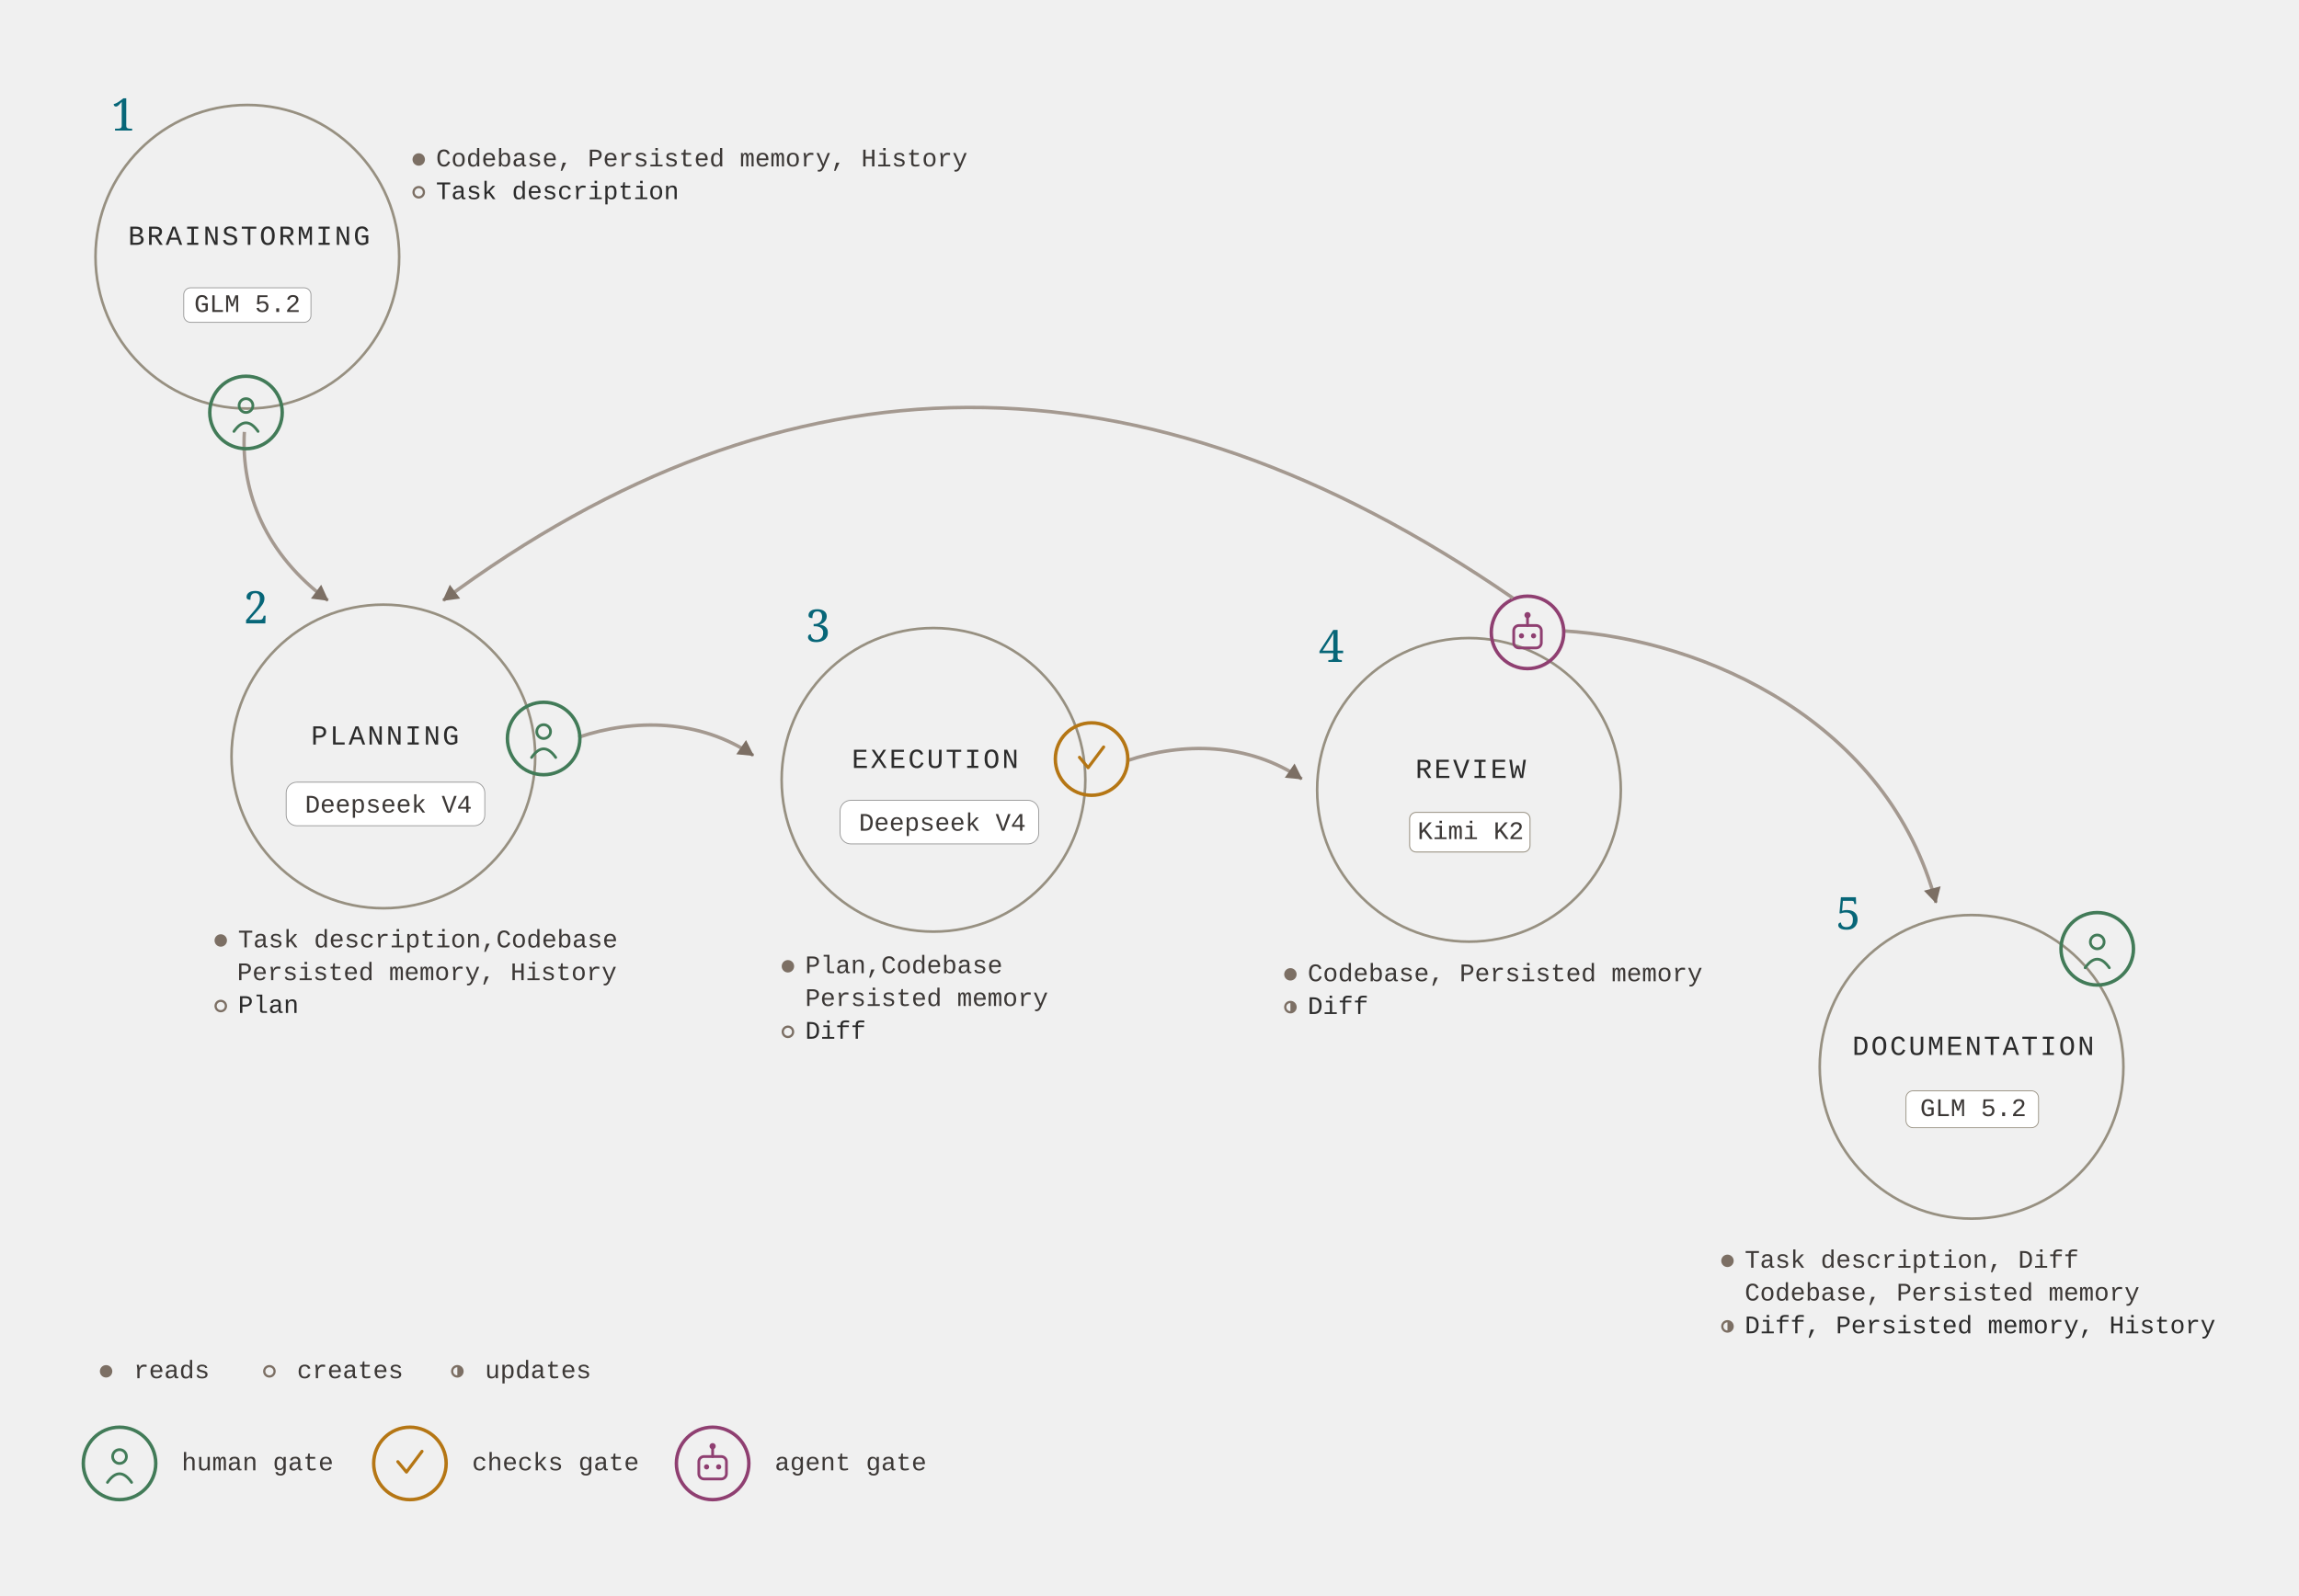
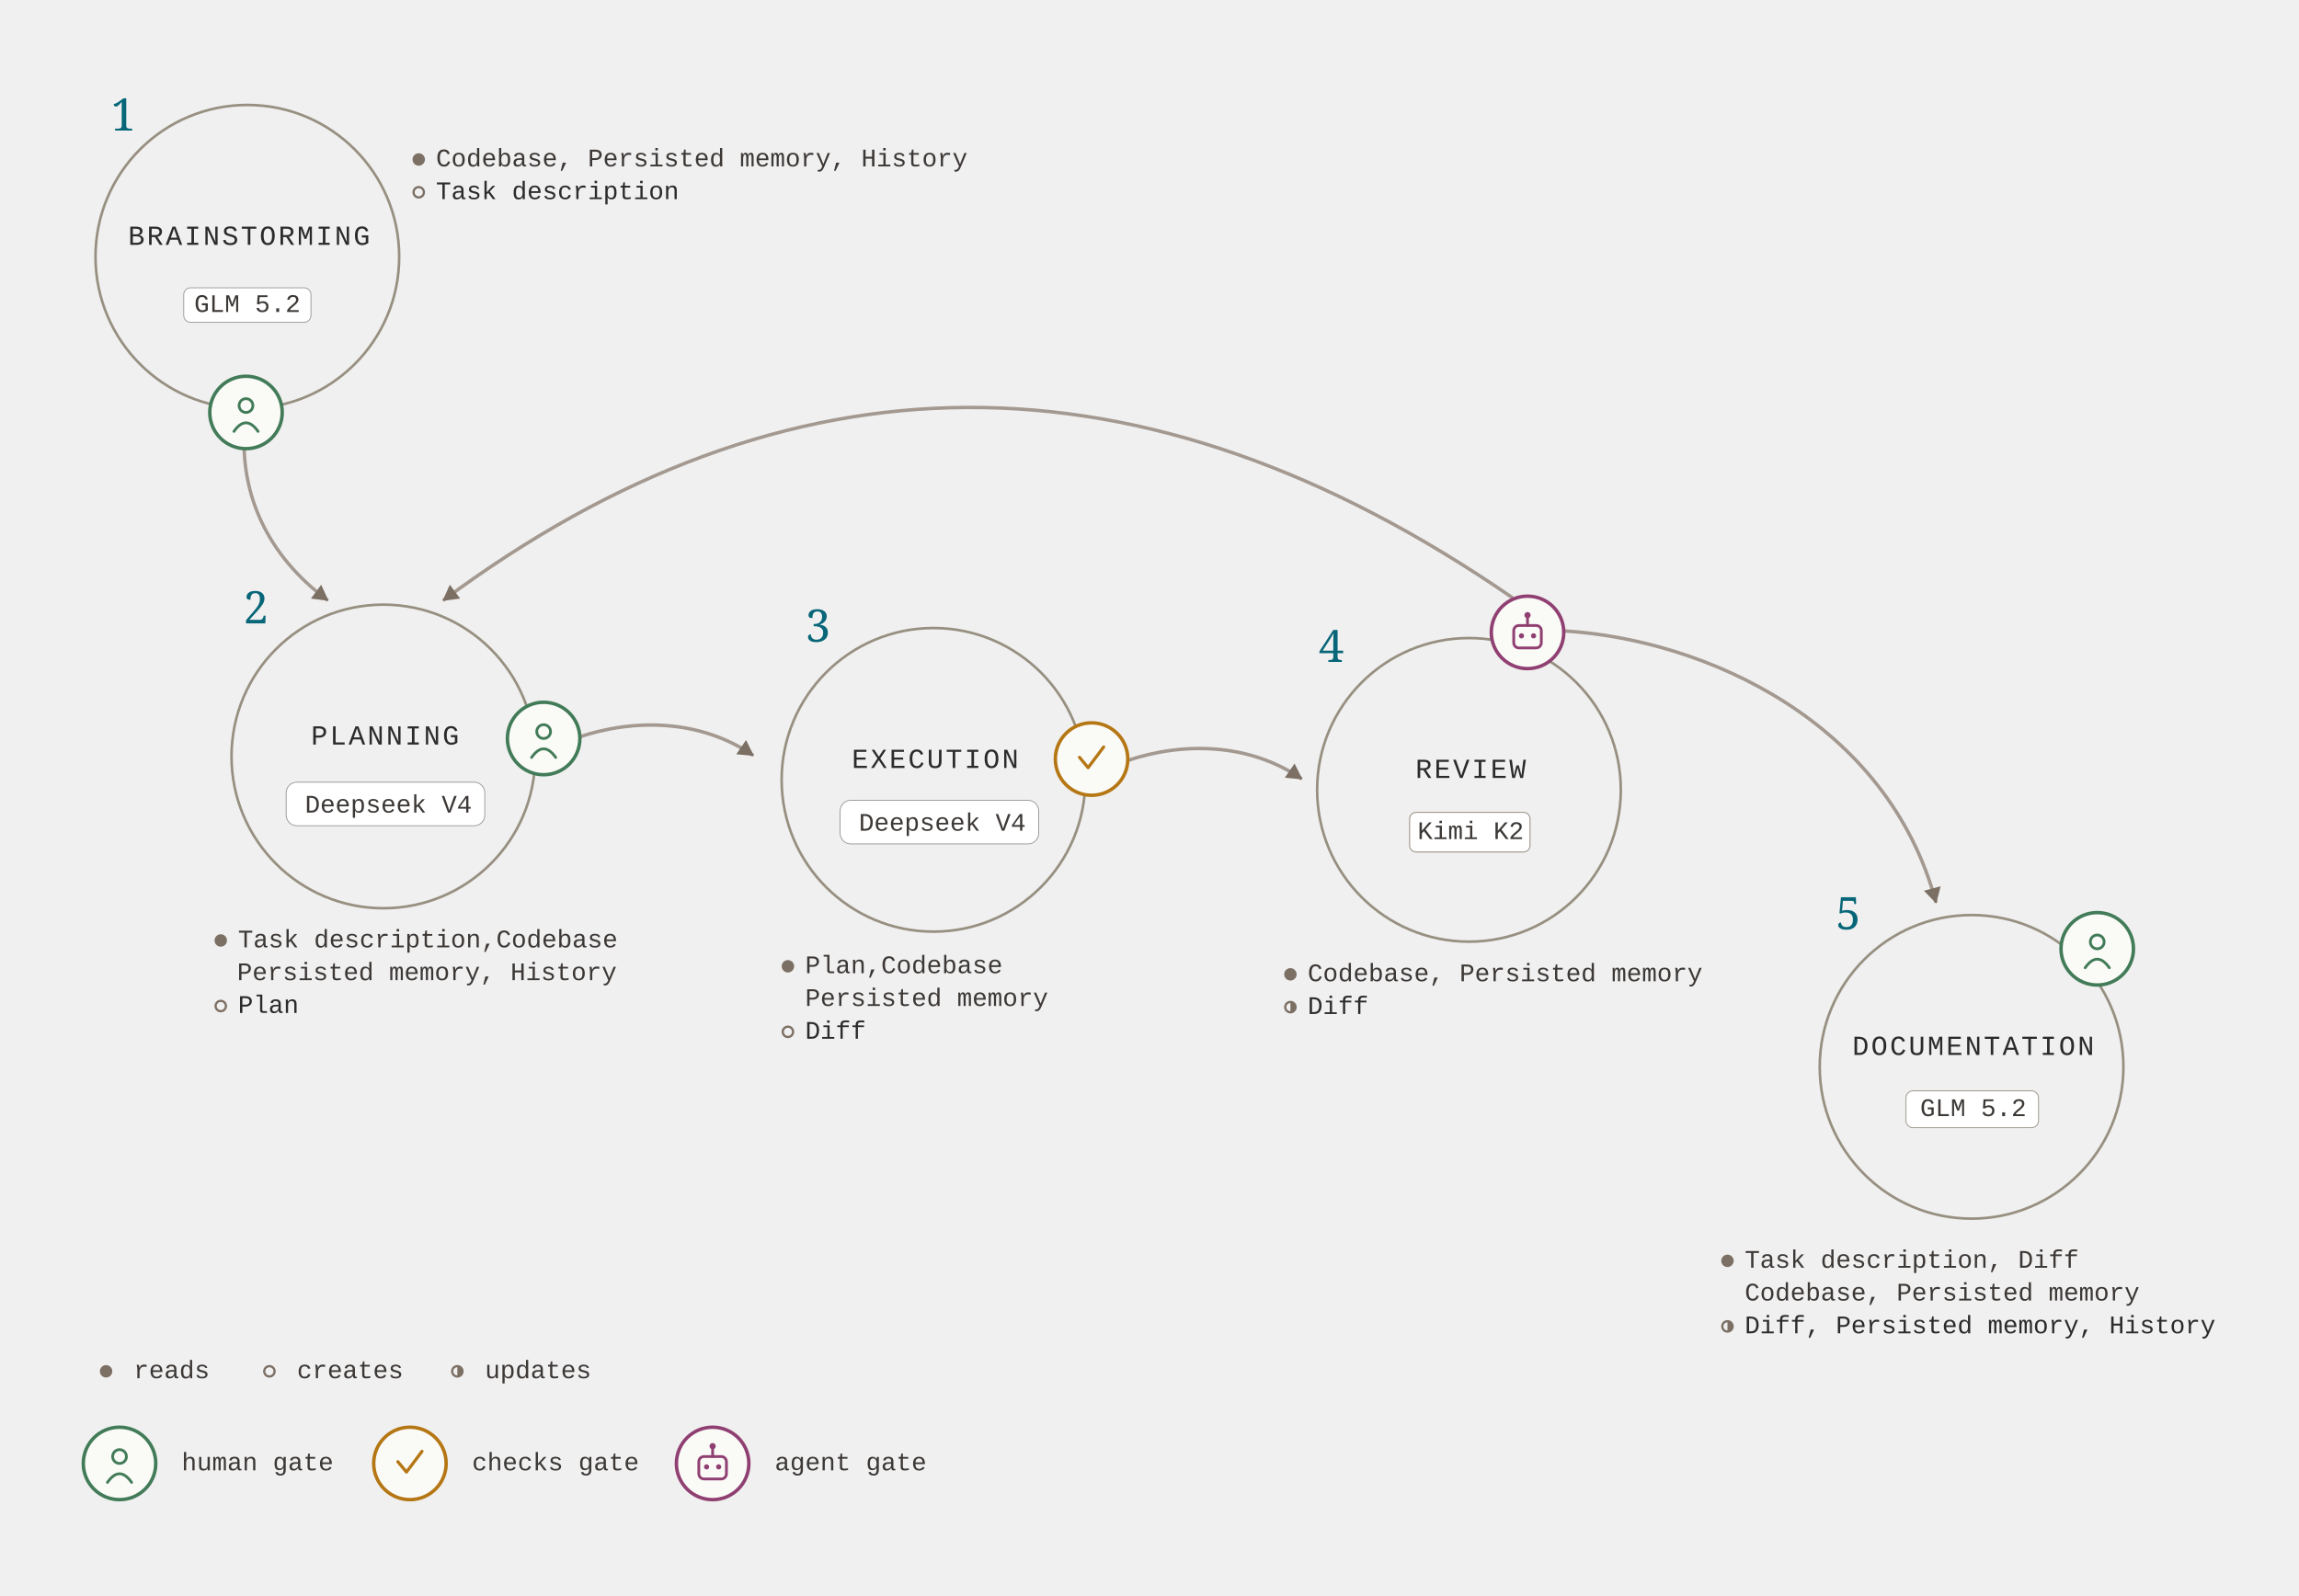
<svg xmlns="http://www.w3.org/2000/svg" width="1332.391" height="924.849" viewBox="-47.274 -60.092 1332.391 924.849" font-family="'IBM Plex Mono', 'Courier New', monospace" version="1.1" id="svg56">
  <defs id="defs2">
    <marker id="ag" markerWidth="13" markerHeight="13" refX="8.5" refY="5" orient="auto" markerUnits="userSpaceOnUse">
      <path d="M 0,0 9,5 0,10 Z" fill="#7c6f64" id="path1" />
    </marker>
    <marker id="ao" markerWidth="17" markerHeight="17" refX="11" refY="6" orient="auto" markerUnits="userSpaceOnUse">
      <path d="M 0,0 12,6 0,12 Z" fill="#7c6f64" id="path2" />
    </marker>
    <marker id="ag-1" markerWidth="13" markerHeight="13" refX="8.5" refY="5" orient="auto" markerUnits="userSpaceOnUse">
      <path d="M 0,0 9,5 0,10 Z" fill="#7c6f64" id="path1-8" />
    </marker>
    <marker id="ag-5" markerWidth="13" markerHeight="13" refX="8.5" refY="5" orient="auto" markerUnits="userSpaceOnUse">
      <path d="M 0,0 9,5 0,10 Z" fill="#7c6f64" id="path1-0" />
    </marker>
    <marker id="ag-5-1" markerWidth="13" markerHeight="13" refX="8.5" refY="5" orient="auto" markerUnits="userSpaceOnUse">
      <path d="M 0,0 9,5 0,10 Z" fill="#7c6f64" id="path1-0-5" />
    </marker>
    <marker id="ag-5-1-2" markerWidth="13" markerHeight="13" refX="8.5" refY="5" orient="auto" markerUnits="userSpaceOnUse">
      <path d="M 0,0 9,5 0,10 Z" fill="#7c6f64" id="path1-0-5-7" />
    </marker>
    <marker id="ag-5-1-24" markerWidth="13" markerHeight="13" refX="8.5" refY="5" orient="auto" markerUnits="userSpaceOnUse">
      <path d="M 0,0 9,5 0,10 Z" fill="#7c6f64" id="path1-0-5-9" />
    </marker>
  </defs>
  <path d="m 94.346,190.288 c -1.973,35.61 12.51,71.129 48.393,97.66" fill="none" stroke="#7c6f64" stroke-width="1.953" marker-end="url(#ag)" id="path3" style="stroke:#a49990;stroke-opacity:1" />
  <path d="m 287.973,367.293 c 32.023,-10.83 70.423,-10.66 101.308,10.559" fill="none" stroke="#7c6f64" stroke-width="2" marker-end="url(#ag)" id="path4" style="stroke:#a49990;stroke-opacity:1" />
  <path d="m 605.859,380.898 c 32.023,-10.83 70.423,-10.66 101.308,10.559" fill="none" stroke="#7c6f64" stroke-width="2" marker-end="url(#ag-5)" id="path4-1" style="marker-end:url(#ag-5);stroke:#a49990;stroke-opacity:1" />
+   <path d="m 858.861,305.641 c 82.705,4.9 188.162,53.157 215.901,157.566" fill="none" stroke="#7c6f64" stroke-width="2" marker-end="url(#ag-5-1)" id="path4-1-8" style="marker-end:url(#ag-5-1);stroke:#a49990;stroke-opacity:1" />
+   <path d="M 829.482,286.563 C 614.287,138.004 408.643,140.115 209.585,287.952" fill="none" stroke="#7c6f64" stroke-width="2" marker-end="url(#ag)" id="path46" style="stroke:#a49990;stroke-opacity:1" />
  <rect x="8.074" y="0.75" width="176" height="176" rx="88" fill="none" stroke="#d6d3cc" stroke-width="1.5" id="rect7" style="fill:none;fill-opacity:1;stroke:#979081;stroke-opacity:1" />
  <text x="16.889" y="15.583" font-family="Lora, Georgia, serif" font-size="26px" font-weight="500" fill="#076678" id="text7">1</text>
  <text x="97.063" y="81.852" text-anchor="middle" font-size="15px" font-weight="500" letter-spacing="0.08em" fill="#2b2b2b" id="text8" style="font-size:16px">BRAINSTORMING</text>
  <rect x="59.204" y="106.75" width="73.74" height="20" rx="4" fill="#ececea" stroke="#d6d3cc" stroke-width="1" id="rect8" style="fill:#ffffff;fill-opacity:1;stroke:#999999;stroke-width:0.5;stroke-dasharray:none;stroke-opacity:1" />
  <text x="96.074" y="120.75" text-anchor="middle" font-size="11px" font-weight="500" fill="#3c3836" id="text9" style="font-size:14.667px">GLM 5.2</text>
-   <circle cx="95.292" cy="179.013" fill="none" stroke="#427b58" stroke-width="2" id="circle9" r="21" />
+   <circle cx="95.292" cy="179.013" fill="#fafaf7" stroke="#427b58" stroke-width="2" id="circle9" r="21" />
  <circle cx="95.292" cy="175.013" stroke="#427b58" stroke-width="1.6" fill="none" stroke-linecap="round" stroke-linejoin="round" id="circle10" r="4" />
  <path d="m 88.292,190.013 q 7,-10 14,0" stroke="#427b58" stroke-width="1.6" fill="none" stroke-linecap="round" stroke-linejoin="round" id="path10" />
  <rect x="86.904" y="290.42" width="176" height="176" rx="88" fill="none" stroke="#d6d3cc" stroke-width="1.5" id="rect7-8" style="fill:none;fill-opacity:1;stroke:#979081;stroke-opacity:1" />
  <text x="93.742" y="301.299" font-family="Lora, Georgia, serif" font-size="26px" font-weight="500" fill="#076678" id="text7-0">2</text>
  <text x="175.893" y="371.523" text-anchor="middle" font-size="15px" font-weight="500" letter-spacing="0.08em" fill="#2b2b2b" id="text8-2" style="font-size:16px">PLANNING</text>
  <rect x="118.585" y="393.33" width="115.109" height="25.283" rx="6.244" fill="#ececea" stroke="#d6d3cc" stroke-width="1" id="rect8-4" style="fill:#ffffff;fill-opacity:1;stroke:#999999;stroke-width:0.5;stroke-dasharray:none;stroke-opacity:1" />
  <text x="177.87" y="410.96" text-anchor="middle" font-size="11px" font-weight="500" fill="#3c3836" id="text9-8" dx="0 0 0 0 0 0 0 0 0 0" style="font-size:14.667px">
    <tspan id="tspan2" x="177.87" y="410.96">Deepseek V4</tspan>
  </text>
-   <circle cx="267.797" cy="368.017" fill="none" stroke="#427b58" stroke-width="2" id="circle9-3" r="21" />
+   <circle cx="267.797" cy="368.017" fill="#fafaf7" stroke="#427b58" stroke-width="2" id="circle9-3" r="21" />
  <circle cx="267.797" cy="364.017" stroke="#427b58" stroke-width="1.6" fill="none" stroke-linecap="round" stroke-linejoin="round" id="circle10-9" r="4" />
  <path d="m 260.797,379.017 q 7,-10 14,0" stroke="#427b58" stroke-width="1.6" fill="none" stroke-linecap="round" stroke-linejoin="round" id="path10-0" />
  <rect x="405.731" y="303.982" width="176" height="176" rx="88" fill="none" stroke="#d6d3cc" stroke-width="1.5" id="rect7-8-5" style="fill:none;fill-opacity:1;stroke:#979081;stroke-opacity:1" />
  <text x="419.489" y="311.895" font-family="Lora, Georgia, serif" font-size="26px" font-weight="500" fill="#076678" id="text7-0-2">3</text>
  <rect x="439.599" y="403.849" width="115.109" height="25.283" rx="6.244" fill="#ececea" stroke="#d6d3cc" stroke-width="1" id="rect8-4-2" style="fill:#ffffff;fill-opacity:1;stroke:#999999;stroke-width:0.5;stroke-dasharray:none;stroke-opacity:1" />
  <text x="498.883" y="421.479" text-anchor="middle" font-size="11px" font-weight="500" fill="#3c3836" id="text9-8-0" dx="0 0 0 0 0 0 0 0 0 0" style="font-size:14.667px">
    <tspan id="tspan2-6" x="498.883" y="421.479">Deepseek V4</tspan>
  </text>
  <text x="494.72" y="385.085" text-anchor="middle" font-size="15px" font-weight="500" letter-spacing="0.08em" fill="#2b2b2b" id="text8-2-2" style="font-size:16px">EXECUTION</text>
  <circle cx="195.405" cy="32.357" fill="#7c6f64" stroke="none" id="circle11" r="3.6" />
  <text x="205.405" y="36.357" font-size="11px" font-weight="400" fill="#3c3836" id="text11" style="font-size:14.667px">Codebase, Persisted memory, History</text>
  <circle cx="195.405" cy="51.357" fill="none" stroke="#7c6f64" stroke-width="1.3" id="circle12" r="3" />
  <text x="205.405" y="55.357" font-size="11px" font-weight="500" fill="#2b2b2b" id="text13" style="font-size:14.667px">Task description</text>
  <circle cx="80.67" cy="485.106" fill="#7c6f64" stroke="none" id="circle18" r="3.6" />
  <text x="90.67" y="489.106" font-size="11px" font-weight="400" fill="#3c3836" id="text18" style="font-size:14.667px">Task description,Codebase</text>
  <text x="93.636" y="508.106" font-size="11px" font-weight="400" fill="#3c3836" id="text19" dx="-3.495" style="font-size:14.667px">Persisted memory, History</text>
  <circle cx="80.67" cy="523.106" fill="none" stroke="#7c6f64" stroke-width="1.3" id="circle20" r="3" />
  <text x="90.67" y="527.106" font-size="11px" font-weight="500" fill="#2b2b2b" id="text21" style="font-size:14.667px">Plan</text>
-   <circle cx="585.346" cy="379.94" fill="none" stroke="#b57614" stroke-width="2" id="circle24" r="21" />
+   <circle cx="585.346" cy="379.94" fill="#fafaf7" stroke="#b57614" stroke-width="2" id="circle24" r="21" />
  <path d="m 578.346,378.94 5,6 9,-12" stroke="#b57614" stroke-width="1.8" fill="none" stroke-linecap="round" stroke-linejoin="round" id="path24" />
-   <path d="m 858.861,305.641 c 82.705,4.9 188.162,53.157 215.901,157.566" fill="none" stroke="#7c6f64" stroke-width="2" marker-end="url(#ag-5-1)" id="path4-1-8" style="marker-end:url(#ag-5-1);stroke:#a49990;stroke-opacity:1" />
  <rect x="716.073" y="309.794" width="176" height="176" rx="88" fill="none" stroke="#d6d3cc" stroke-width="1.5" id="rect7-8-5-5" style="fill:none;fill-opacity:1;stroke:#979081;stroke-opacity:1" />
  <text x="716.979" y="323.639" font-family="Lora, Georgia, serif" font-size="26px" font-weight="500" fill="#076678" id="text7-0-2-6">4</text>
  <text x="805.062" y="390.897" text-anchor="middle" font-size="15px" font-weight="500" letter-spacing="0.08em" fill="#2b2b2b" id="text8-2-2-7" style="font-size:16px">REVIEW</text>
  <rect x="769.676" y="410.852" width="69.784" height="22.964" rx="3.785" fill="#ececea" stroke="#d6d3cc" stroke-width="1" id="rect8-4-6-9" style="fill:#ffffff;fill-opacity:1;stroke:#979081;stroke-width:0.545;stroke-dasharray:none;stroke-opacity:1" />
  <text x="805.062" y="426.334" text-anchor="middle" font-size="11px" font-weight="500" fill="#3c3836" id="text9-8-6-4" style="font-size:14.667px;stroke-width:2500;stroke-dasharray:none">Kimi K2</text>
  <circle cx="409.369" cy="500.065" fill="#7c6f64" stroke="none" id="circle25" r="3.6" />
  <text x="419.369" y="504.065" font-size="11px" font-weight="400" fill="#3c3836" id="text26" style="font-size:14.667px">Plan,Codebase</text>
  <text x="419.369" y="523.065" font-size="11px" font-weight="400" fill="#3c3836" id="text27" style="font-size:14.667px">Persisted memory</text>
  <circle cx="409.369" cy="538.065" fill="none" stroke="#7c6f64" stroke-width="1.3" id="circle28" r="3" />
  <text x="419.369" y="542.065" font-size="11px" font-weight="500" fill="#2b2b2b" id="text29" style="font-size:14.667px">Diff</text>
-   <circle cx="838.005" cy="306.508" fill="none" stroke="#8f3f71" stroke-width="2" id="circle32" r="21" />
+   <circle cx="838.005" cy="306.508" fill="#fafaf7" stroke="#8f3f71" stroke-width="2" id="circle32" r="21" />
  <rect x="830.005" y="302.508" width="16" height="13" rx="3" stroke="#8f3f71" stroke-width="1.6" fill="none" stroke-linecap="round" stroke-linejoin="round" id="rect32" />
  <line x1="838.005" y1="302.508" x2="838.005" y2="297.508" stroke="#8f3f71" stroke-width="1.6" fill="none" stroke-linecap="round" stroke-linejoin="round" id="line32" />
  <circle cx="838.005" cy="296.508" fill="#8f3f71" stroke="none" id="circle33" r="1.8" />
  <circle cx="834.505" cy="308.508" fill="#8f3f71" stroke="none" id="circle34" r="1.5" />
  <circle cx="841.505" cy="308.508" fill="#8f3f71" stroke="none" id="circle35" r="1.5" />
  <rect x="1007.35" y="470.366" width="176" height="176" rx="88" fill="none" stroke="#d6d3cc" stroke-width="1.5" id="rect7-8-5-5-7" style="fill:none;fill-opacity:1;stroke:#979081;stroke-opacity:1" />
  <text x="1016.644" y="478.618" font-family="Lora, Georgia, serif" font-size="26px" font-weight="500" fill="#076678" id="text7-0-2-6-7">5</text>
  <text x="1096.338" y="551.468" text-anchor="middle" font-size="15px" font-weight="500" letter-spacing="0.08em" fill="#2b2b2b" id="text8-2-2-7-9" style="font-size:16px">DOCUMENTATION</text>
  <rect x="1057.338" y="572.244" width="76.842" height="21.408" rx="4.168" fill="#ececea" stroke="#d6d3cc" stroke-width="1" id="rect8-4-6-9-5" style="fill:#ffffff;fill-opacity:1;stroke:#979081;stroke-width:0.484;stroke-dasharray:none;stroke-opacity:1" />
  <text x="1096.338" y="586.906" text-anchor="middle" font-size="11px" font-weight="500" fill="#3c3836" id="text9-8-6-4-3" style="font-size:14.667px">GLM 5.2</text>
  <circle cx="700.584" cy="504.736" fill="#7c6f64" stroke="none" id="circle36" r="3.6" />
  <text x="710.584" y="508.736" font-size="11px" font-weight="400" fill="#3c3836" id="text36" style="font-size:14.667px">Codebase, Persisted memory</text>
  <circle cx="700.584" cy="523.736" fill="none" stroke="#7c6f64" stroke-width="1.3" id="circle37" r="3" />
  <path d="m 700.585,520.736 a 3,3 0 0 1 0,6 z" fill="#7c6f64" id="path37" />
  <text x="710.584" y="527.736" font-size="11px" font-weight="500" fill="#2b2b2b" id="text38" style="font-size:14.667px">Diff</text>
-   <circle cx="1168.185" cy="489.938" fill="none" stroke="#427b58" stroke-width="2" id="circle41" r="21" />
+   <circle cx="1168.185" cy="489.938" fill="#fafaf7" stroke="#427b58" stroke-width="2" id="circle41" r="21" />
  <circle cx="1168.185" cy="485.938" stroke="#427b58" stroke-width="1.6" fill="none" stroke-linecap="round" stroke-linejoin="round" id="circle42" r="4" />
  <path d="m 1161.185,500.938 q 7,-10 14,0" stroke="#427b58" stroke-width="1.6" fill="none" stroke-linecap="round" stroke-linejoin="round" id="path42" />
  <circle cx="953.886" cy="670.821" fill="#7c6f64" stroke="none" id="circle43" r="3.6" />
  <text x="963.886" y="674.821" font-size="11px" font-weight="400" fill="#3c3836" id="text43" style="font-size:14.667px">Task description, Diff</text>
  <text x="963.886" y="693.821" font-size="11px" font-weight="400" fill="#3c3836" id="text44" style="font-size:14.667px">Codebase, Persisted memory</text>
  <circle cx="953.886" cy="708.821" fill="none" stroke="#7c6f64" stroke-width="1.3" id="circle45" r="3" />
  <path d="m 953.886,705.821 a 3,3 0 0 1 0,6 z" fill="#7c6f64" id="path45" />
  <text x="963.886" y="712.821" font-size="11px" font-weight="500" fill="#2b2b2b" id="text46" style="font-size:14.667px">Diff, Persisted memory, History</text>
-   <path d="M 829.482,286.563 C 614.287,138.004 408.643,140.115 209.585,287.952" fill="none" stroke="#7c6f64" stroke-width="2" marker-end="url(#ag)" id="path46" style="stroke:#a49990;stroke-opacity:1" />
-   <circle cx="22" cy="788.266" fill="none" stroke="#427b58" stroke-width="2" id="circle47" r="21" />
+   <circle cx="22" cy="788.266" fill="#fafaf7" stroke="#427b58" stroke-width="2" id="circle47" r="21" />
  <circle cx="22" cy="784.266" stroke="#427b58" stroke-width="1.6" fill="none" stroke-linecap="round" stroke-linejoin="round" id="circle48" r="4" />
  <path d="m 15,799.266 q 7,-10 14,0" stroke="#427b58" stroke-width="1.6" fill="none" stroke-linecap="round" stroke-linejoin="round" id="path48" />
  <text x="58" y="792.266" font-size="11.5px" fill="#3c3836" id="text48" style="font-size:14.667px">human gate</text>
-   <circle cx="190.3" cy="788.266" fill="none" stroke="#b57614" stroke-width="2" id="circle49" r="21" />
+   <circle cx="190.3" cy="788.266" fill="#fafaf7" stroke="#b57614" stroke-width="2" id="circle49" r="21" />
  <path d="m 183.3,787.266 5,6 9,-12" stroke="#b57614" stroke-width="1.8" fill="none" stroke-linecap="round" stroke-linejoin="round" id="path49" />
  <text x="226.3" y="792.266" font-size="11.5px" fill="#3c3836" id="text49" style="font-size:14.667px">checks gate</text>
-   <circle cx="365.73" cy="788.266" fill="none" stroke="#8f3f71" stroke-width="2" id="circle50" r="21" />
+   <circle cx="365.73" cy="788.266" fill="#fafaf7" stroke="#8f3f71" stroke-width="2" id="circle50" r="21" />
  <rect x="357.73" y="784.266" width="16" height="13" rx="3" stroke="#8f3f71" stroke-width="1.6" fill="none" stroke-linecap="round" stroke-linejoin="round" id="rect50" />
  <line x1="365.73" y1="784.266" x2="365.73" y2="779.266" stroke="#8f3f71" stroke-width="1.6" fill="none" stroke-linecap="round" stroke-linejoin="round" id="line50" />
  <circle cx="365.73" cy="778.266" fill="#8f3f71" stroke="none" id="circle51" r="1.8" />
  <circle cx="362.23" cy="790.266" fill="#8f3f71" stroke="none" id="circle52" r="1.5" />
  <circle cx="369.23" cy="790.266" fill="#8f3f71" stroke="none" id="circle53" r="1.5" />
  <text x="401.73" y="792.266" font-size="11.5px" fill="#3c3836" id="text53" style="font-size:14.667px">agent gate</text>
  <circle cx="14.213" cy="734.868" fill="#7c6f64" stroke="none" id="circle54" r="3.6" />
  <text x="30.213" y="738.868" font-size="11.5px" fill="#3c3836" id="text54" style="font-size:14.667px">reads</text>
  <circle cx="108.863" cy="734.868" fill="none" stroke="#7c6f64" stroke-width="1.3" id="circle55" r="3" />
  <text x="124.863" y="738.868" font-size="11.5px" fill="#3c3836" id="text55" style="font-size:14.667px">creates</text>
  <circle cx="217.773" cy="734.868" fill="none" stroke="#7c6f64" stroke-width="1.3" id="circle56" r="3" />
  <path d="m 217.773,731.868 a 3,3 0 0 1 0,6 z" fill="#7c6f64" id="path56" />
  <text x="233.773" y="738.868" font-size="11.5px" fill="#3c3836" id="text56" style="font-size:14.667px">updates</text>
</svg>
